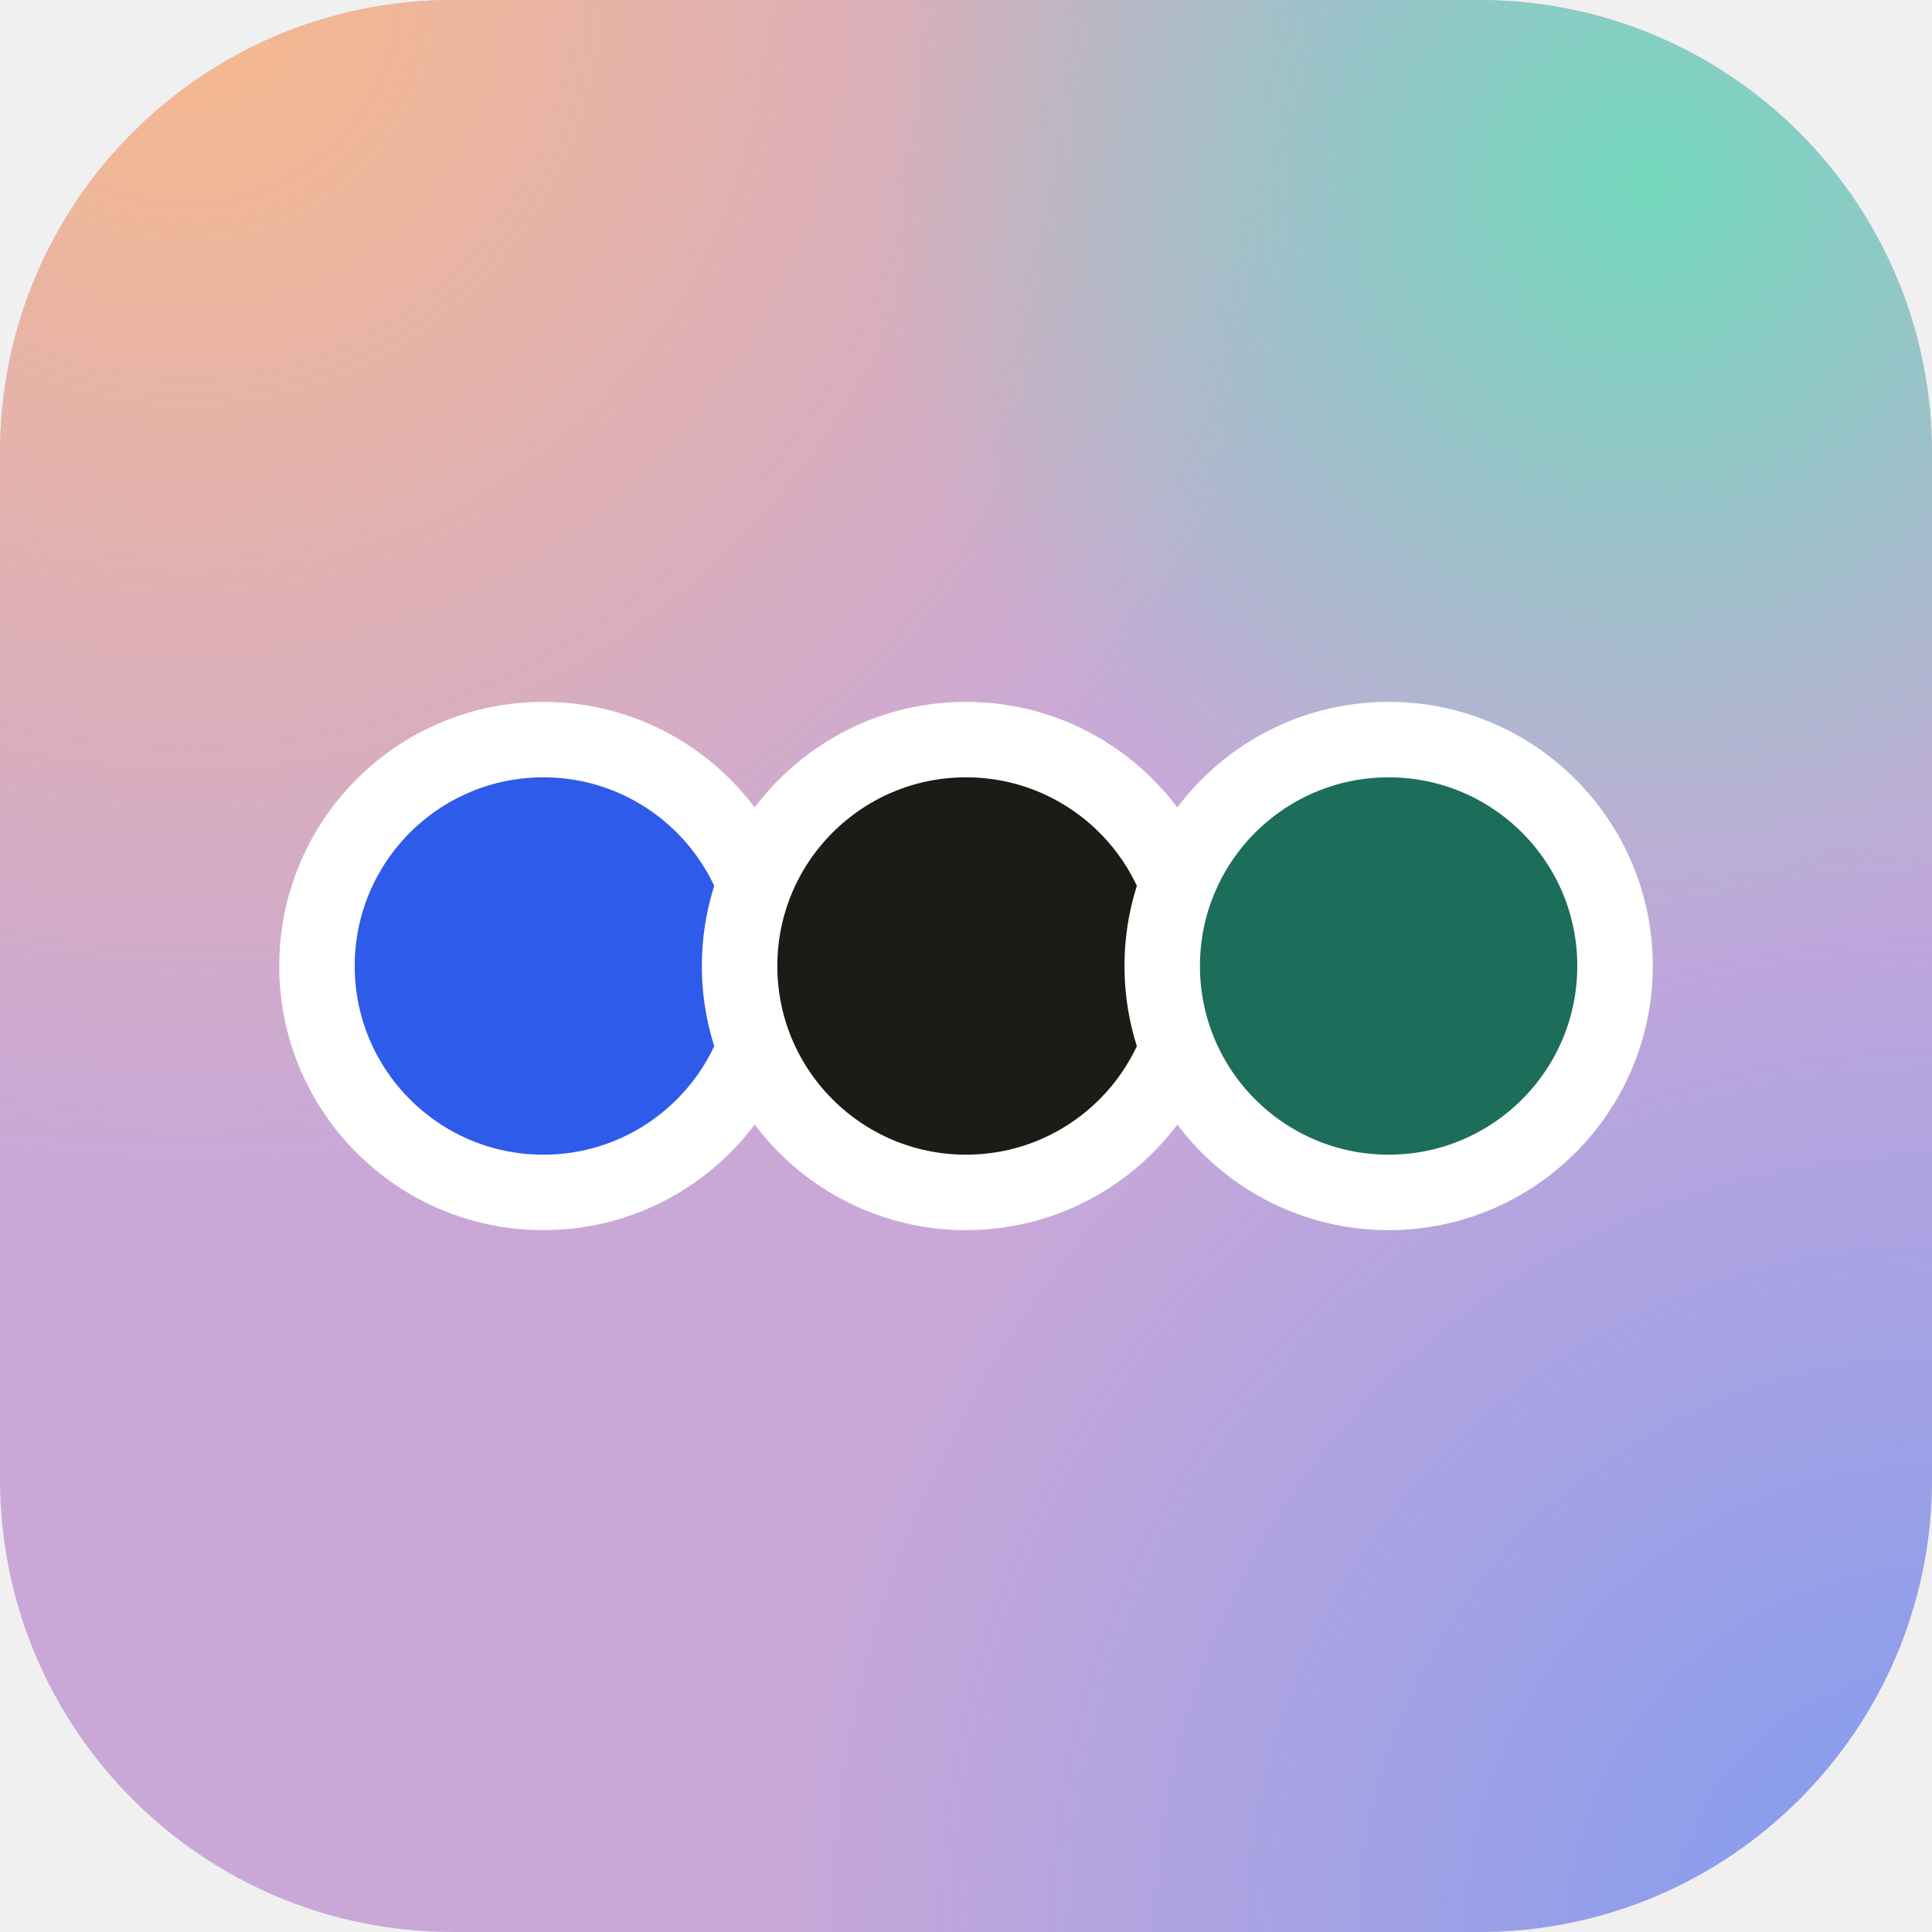
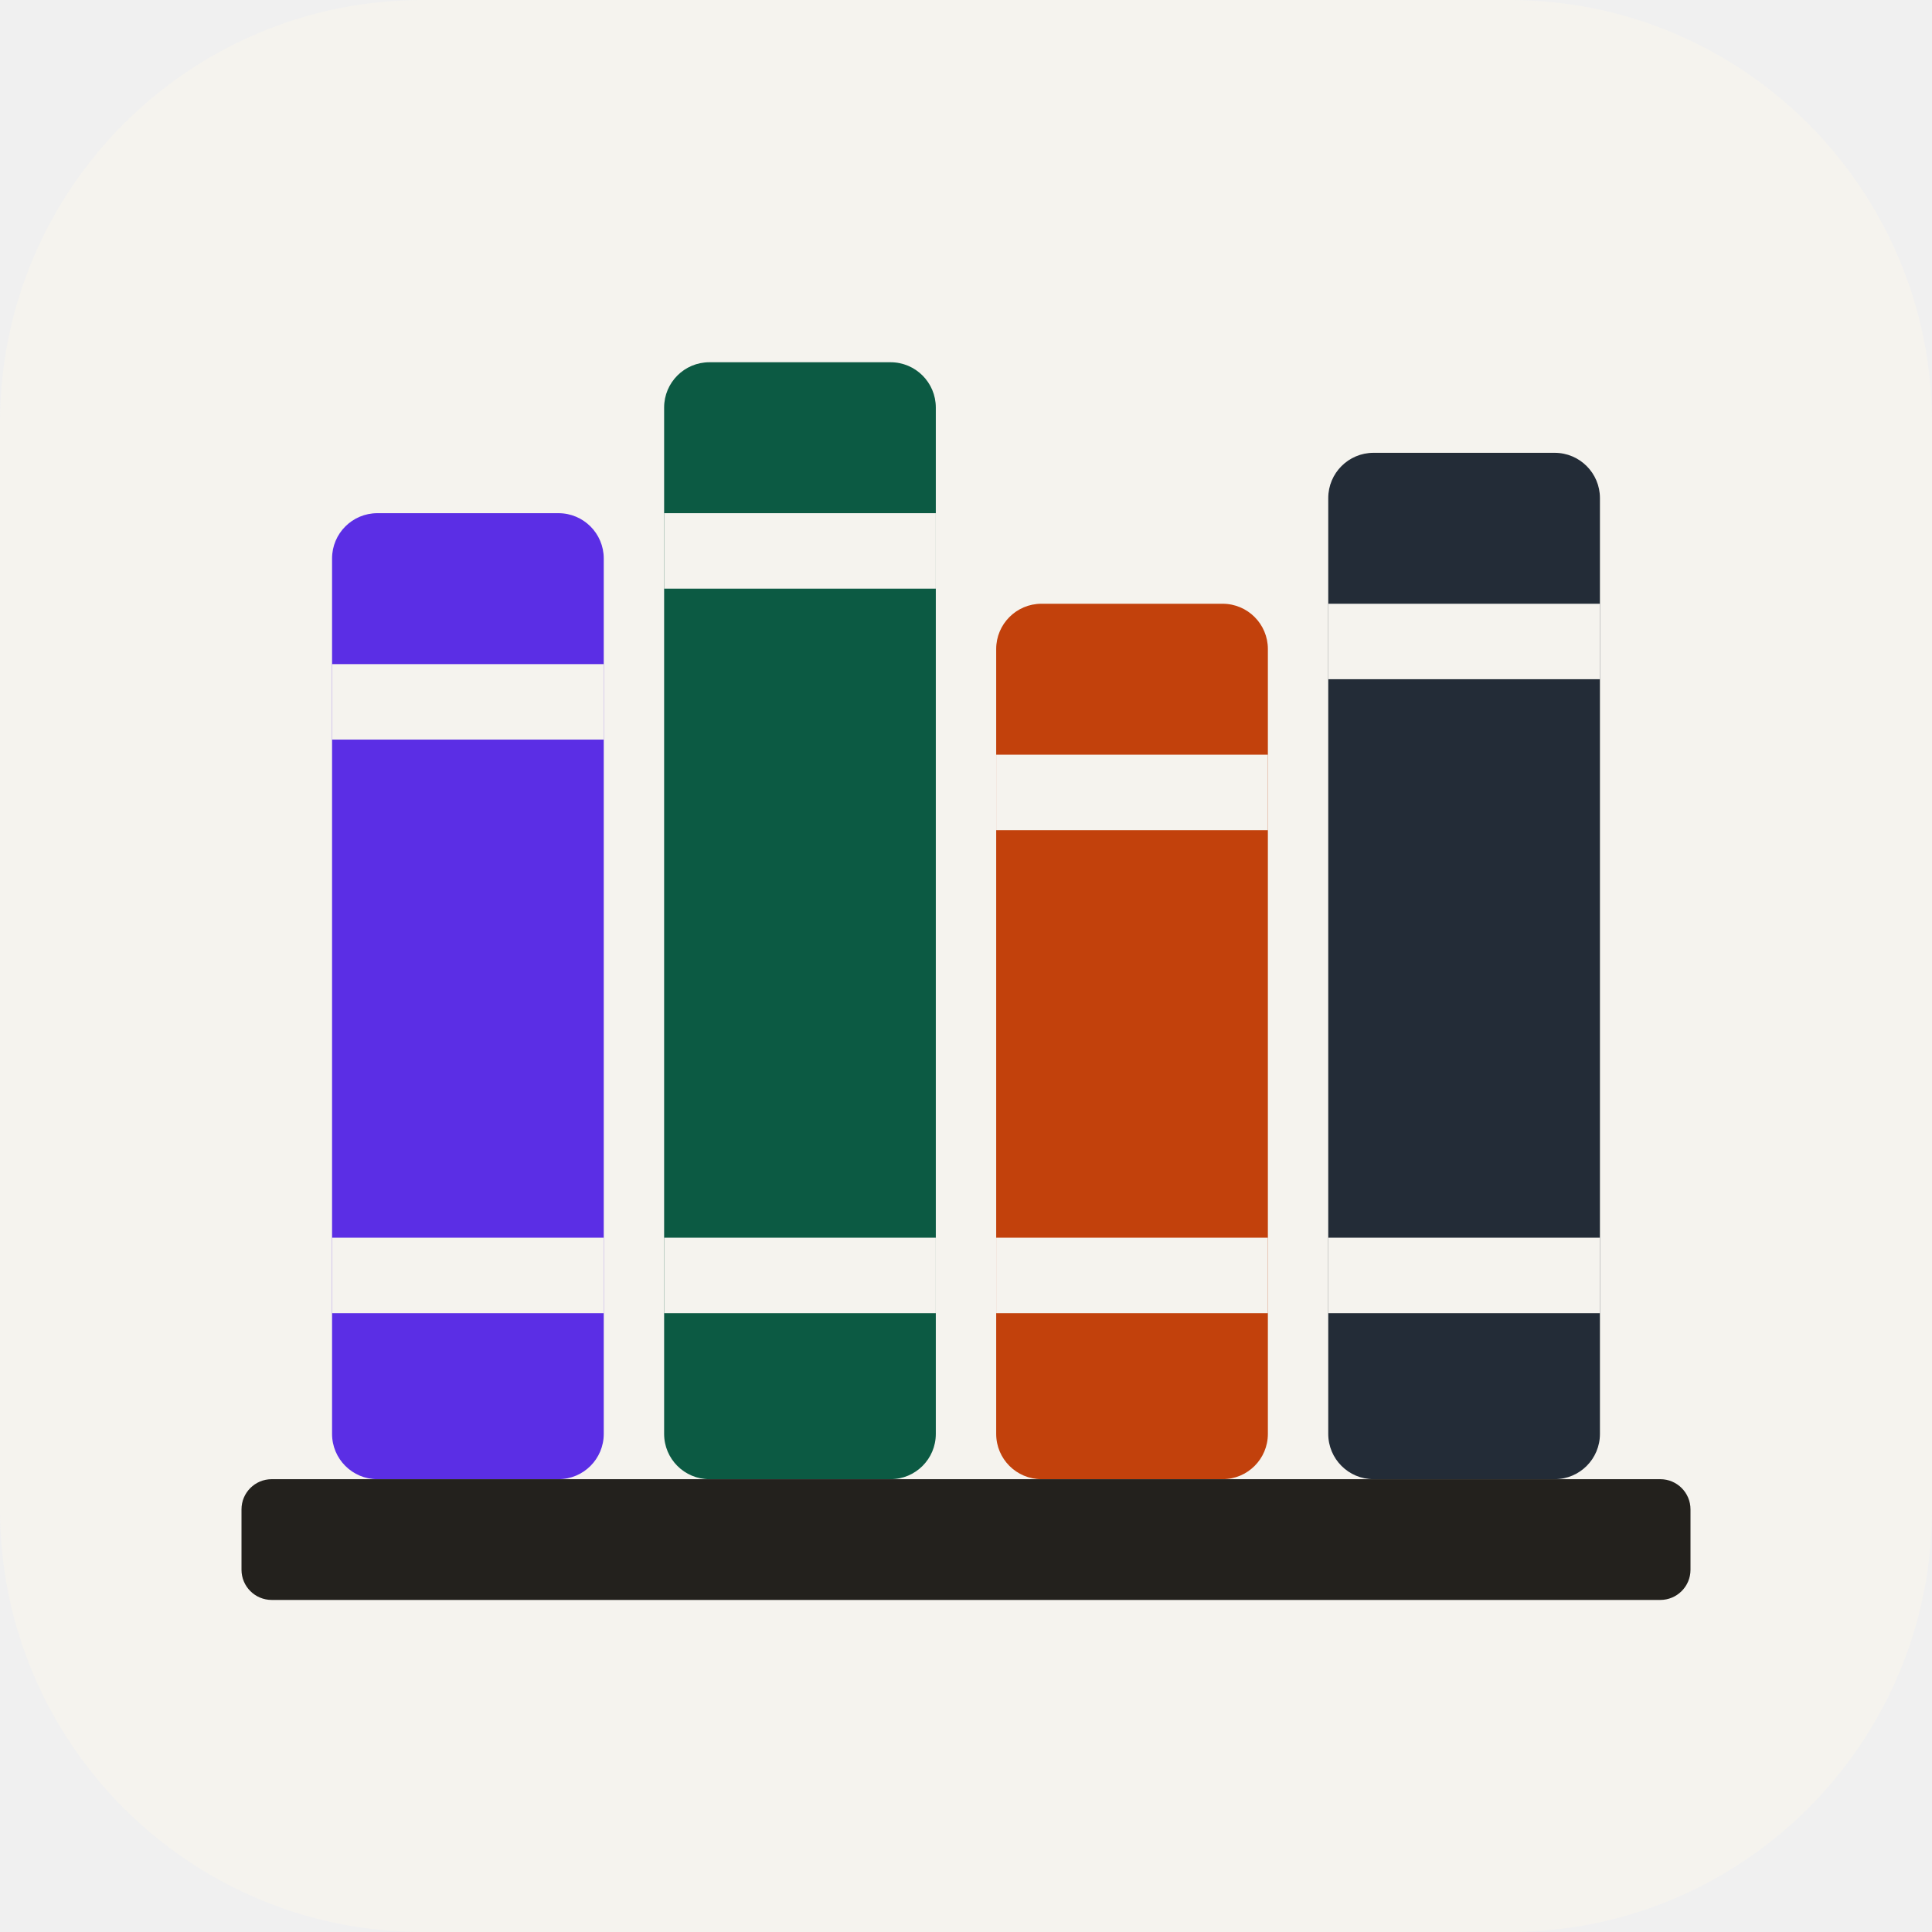
<svg xmlns="http://www.w3.org/2000/svg" viewBox="0 0 64 64">
-   <defs>
-     <radialGradient id="a" cx="10%" cy="0%" r="110%">
-       <stop offset="0" stop-color="#F7B98B" />
-       <stop offset=".55" stop-color="#F7B98B" stop-opacity="0" />
-     </radialGradient>
-     <radialGradient id="b" cx="100%" cy="100%" r="110%">
-       <stop offset="0" stop-color="#7E9BF0" />
-       <stop offset=".55" stop-color="#7E9BF0" stop-opacity="0" />
-     </radialGradient>
-     <radialGradient id="c" cx="85%" cy="10%" r="80%">
-       <stop offset="0" stop-color="#74D8BD" />
-       <stop offset=".5" stop-color="#74D8BD" stop-opacity="0" />
-     </radialGradient>
-   </defs>
-   <rect width="64" height="64" rx="15" fill="#C9A8D8" />
-   <rect width="64" height="64" rx="15" fill="url(#a)" />
-   <rect width="64" height="64" rx="15" fill="url(#b)" />
-   <rect width="64" height="64" rx="15" fill="url(#c)" />
-   <circle cx="18" cy="32" r="7.5" fill="#2F5BEA" stroke="#fff" stroke-width="2.5" />
-   <circle cx="32" cy="32" r="7.5" fill="#1C1B16" stroke="#fff" stroke-width="2.5" />
-   <circle cx="46" cy="32" r="7.5" fill="#1C6E5A" stroke="#fff" stroke-width="2.5" />
+   <rect width="64" height="64" rx="14" fill="#f5f3ee" />
+   <rect x="11" y="17" width="9" height="32" rx="1.5" fill="#5b2ee5" />
+   <rect x="22" y="12" width="9" height="37" rx="1.5" fill="#0c5a43" />
+   <rect x="33" y="20" width="9" height="29" rx="1.5" fill="#c2410c" />
+   <rect x="44" y="15" width="9" height="34" rx="1.5" fill="#232c37" />
+   <g fill="#f5f3ee">
+     <rect x="11" y="22" width="9" height="2.5" />
+     <rect x="11" y="41" width="9" height="2.5" />
+     <rect x="22" y="17" width="9" height="2.5" />
+     <rect x="22" y="41" width="9" height="2.5" />
+     <rect x="33" y="25" width="9" height="2.5" />
+     <rect x="33" y="41" width="9" height="2.5" />
+     <rect x="44" y="20" width="9" height="2.5" />
+     <rect x="44" y="41" width="9" height="2.5" />
+   </g>
+   <rect x="8" y="49" width="48" height="4" rx="1" fill="#23211d" />
</svg>
